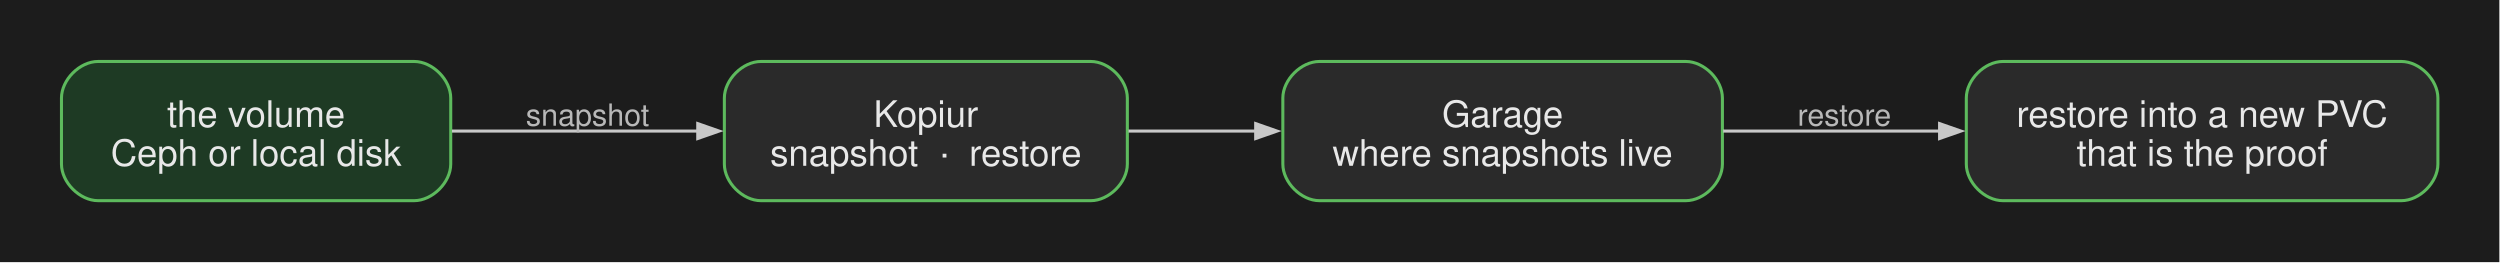
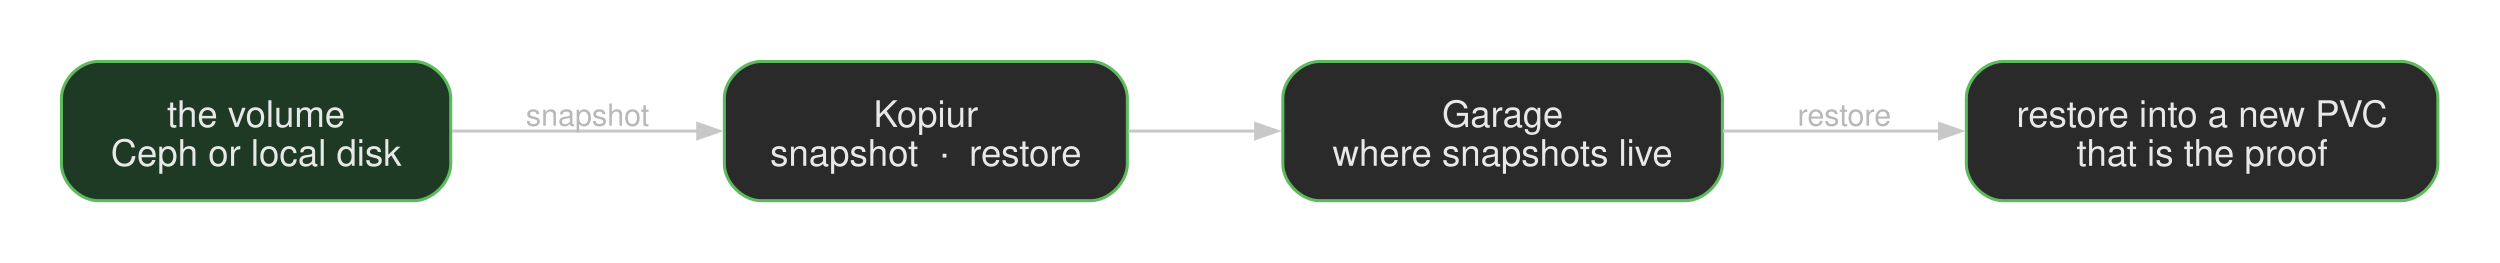
<svg xmlns="http://www.w3.org/2000/svg" width="820pt" height="86pt" viewBox="0.00 0.00 820.00 86.00">
  <g id="graph0" class="graph" transform="scale(1 1) rotate(0) translate(20.16 65.82)">
-     <polygon fill="#1c1c1c" stroke="none" points="-20.16,20.16 -20.16,-65.82 799.63,-65.82 799.63,20.16 -20.16,20.16" />
    <g id="node1" class="node">
      <path fill="#1e3a24" stroke="#5dba5d" d="M115.68,-45.66C115.68,-45.66 12,-45.66 12,-45.66 6,-45.66 0,-39.66 0,-33.66 0,-33.66 0,-12 0,-12 0,-6 6,0 12,0 12,0 115.68,0 115.68,0 121.68,0 127.68,-6 127.68,-12 127.68,-12 127.68,-33.66 127.68,-33.66 127.68,-39.66 121.68,-45.66 115.68,-45.66" />
      <text xml:space="preserve" text-anchor="middle" x="63.84" y="-24.18" font-family="Helvetica,sans-Serif" font-size="12.00" fill="#e8e8e8">the volume</text>
      <text xml:space="preserve" text-anchor="middle" x="63.84" y="-11.43" font-family="Helvetica,sans-Serif" font-size="12.00" fill="#e8e8e8">Ceph or local disk</text>
    </g>
    <g id="node2" class="node">
      <path fill="#2a2a2a" stroke="#5dba5d" d="M337.61,-45.66C337.61,-45.66 229.43,-45.66 229.43,-45.66 223.43,-45.66 217.43,-39.66 217.43,-33.66 217.43,-33.66 217.43,-12 217.43,-12 217.43,-6 223.43,0 229.43,0 229.43,0 337.61,0 337.61,0 343.61,0 349.61,-6 349.61,-12 349.61,-12 349.61,-33.66 349.61,-33.66 349.61,-39.66 343.61,-45.66 337.61,-45.66" />
      <text xml:space="preserve" text-anchor="middle" x="283.52" y="-24.18" font-family="Helvetica,sans-Serif" font-size="12.00" fill="#e8e8e8">Kopiur</text>
      <text xml:space="preserve" text-anchor="middle" x="283.52" y="-11.43" font-family="Helvetica,sans-Serif" font-size="12.00" fill="#e8e8e8">snapshot  ·  restore</text>
    </g>
    <g id="edge1" class="edge">
      <path fill="none" stroke="#c8c8c8" d="M128.09,-22.83C153.35,-22.83 182.61,-22.83 208.82,-22.83" />
      <polygon fill="#c8c8c8" stroke="#c8c8c8" points="208.7,-25.28 215.7,-22.83 208.7,-20.38 208.7,-25.28" />
      <text xml:space="preserve" text-anchor="middle" x="172.56" y="-24.58" font-family="Helvetica,sans-Serif" font-size="10.00" fill="#b8b8b8">snapshot</text>
    </g>
    <g id="node3" class="node">
      <path fill="#2a2a2a" stroke="#5dba5d" d="M532.79,-45.66C532.79,-45.66 412.61,-45.66 412.61,-45.66 406.61,-45.66 400.61,-39.66 400.61,-33.66 400.61,-33.66 400.61,-12 400.61,-12 400.61,-6 406.61,0 412.61,0 412.61,0 532.79,0 532.79,0 538.79,0 544.79,-6 544.79,-12 544.79,-12 544.79,-33.66 544.79,-33.66 544.79,-39.66 538.79,-45.66 532.79,-45.66" />
      <text xml:space="preserve" text-anchor="middle" x="472.7" y="-24.18" font-family="Helvetica,sans-Serif" font-size="12.00" fill="#e8e8e8">Garage</text>
      <text xml:space="preserve" text-anchor="middle" x="472.7" y="-11.43" font-family="Helvetica,sans-Serif" font-size="12.00" fill="#e8e8e8">where snapshots live</text>
    </g>
    <g id="edge2" class="edge">
      <path fill="none" stroke="#c8c8c8" d="M349.99,-22.83C363.56,-22.83 378,-22.83 392.02,-22.83" />
      <polygon fill="#c8c8c8" stroke="#c8c8c8" points="391.7,-25.28 398.7,-22.83 391.7,-20.38 391.7,-25.28" />
    </g>
    <g id="node4" class="node">
      <path fill="#2a2a2a" stroke="#5dba5d" d="M767.47,-45.66C767.47,-45.66 636.79,-45.66 636.79,-45.66 630.79,-45.66 624.79,-39.66 624.79,-33.66 624.79,-33.66 624.79,-12 624.79,-12 624.79,-6 630.79,0 636.79,0 636.79,0 767.47,0 767.47,0 773.47,0 779.47,-6 779.47,-12 779.47,-12 779.47,-33.66 779.47,-33.66 779.47,-39.66 773.47,-45.66 767.47,-45.66" />
      <text xml:space="preserve" text-anchor="middle" x="702.13" y="-24.18" font-family="Helvetica,sans-Serif" font-size="12.00" fill="#e8e8e8">restore into a new PVC</text>
      <text xml:space="preserve" text-anchor="middle" x="702.13" y="-11.43" font-family="Helvetica,sans-Serif" font-size="12.00" fill="#e8e8e8">that is the proof</text>
    </g>
    <g id="edge3" class="edge">
      <path fill="none" stroke="#c8c8c8" d="M545.04,-22.83C567.64,-22.83 592.86,-22.83 616.31,-22.83" />
      <polygon fill="#c8c8c8" stroke="#c8c8c8" points="616.02,-25.28 623.02,-22.83 616.02,-20.38 616.02,-25.28" />
      <text xml:space="preserve" text-anchor="middle" x="584.79" y="-24.58" font-family="Helvetica,sans-Serif" font-size="10.00" fill="#b8b8b8">restore</text>
    </g>
  </g>
</svg>
